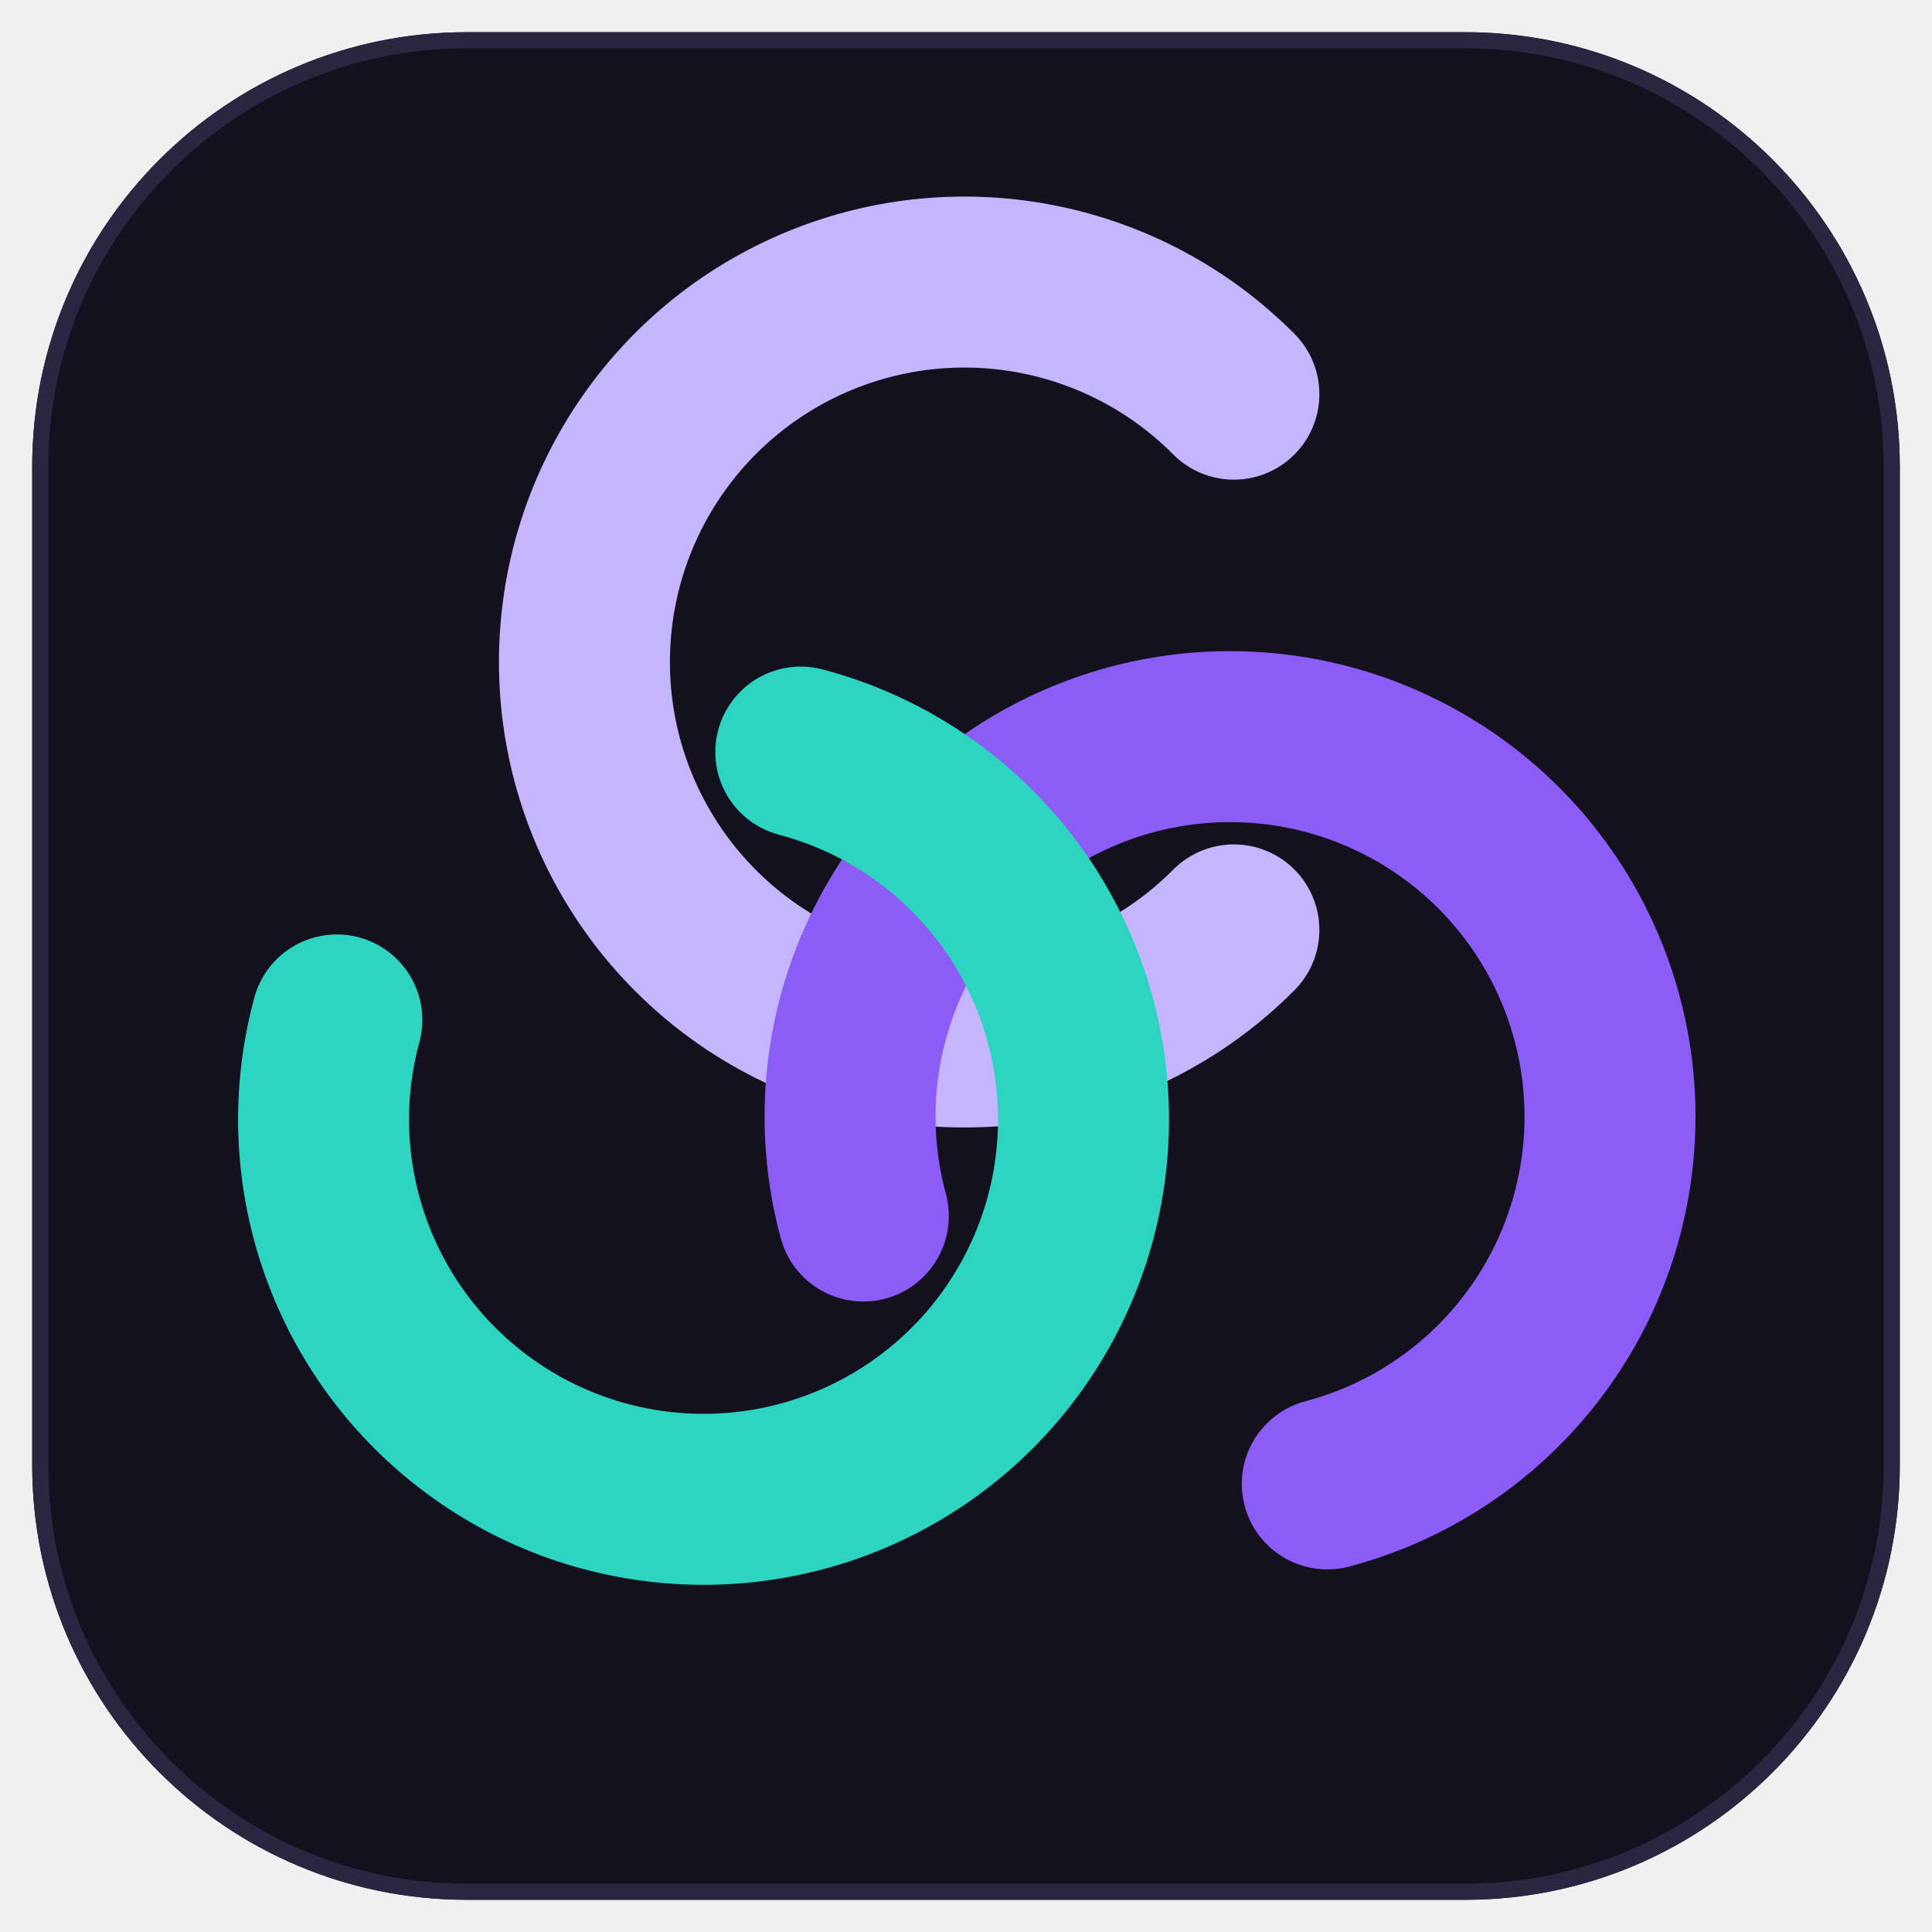
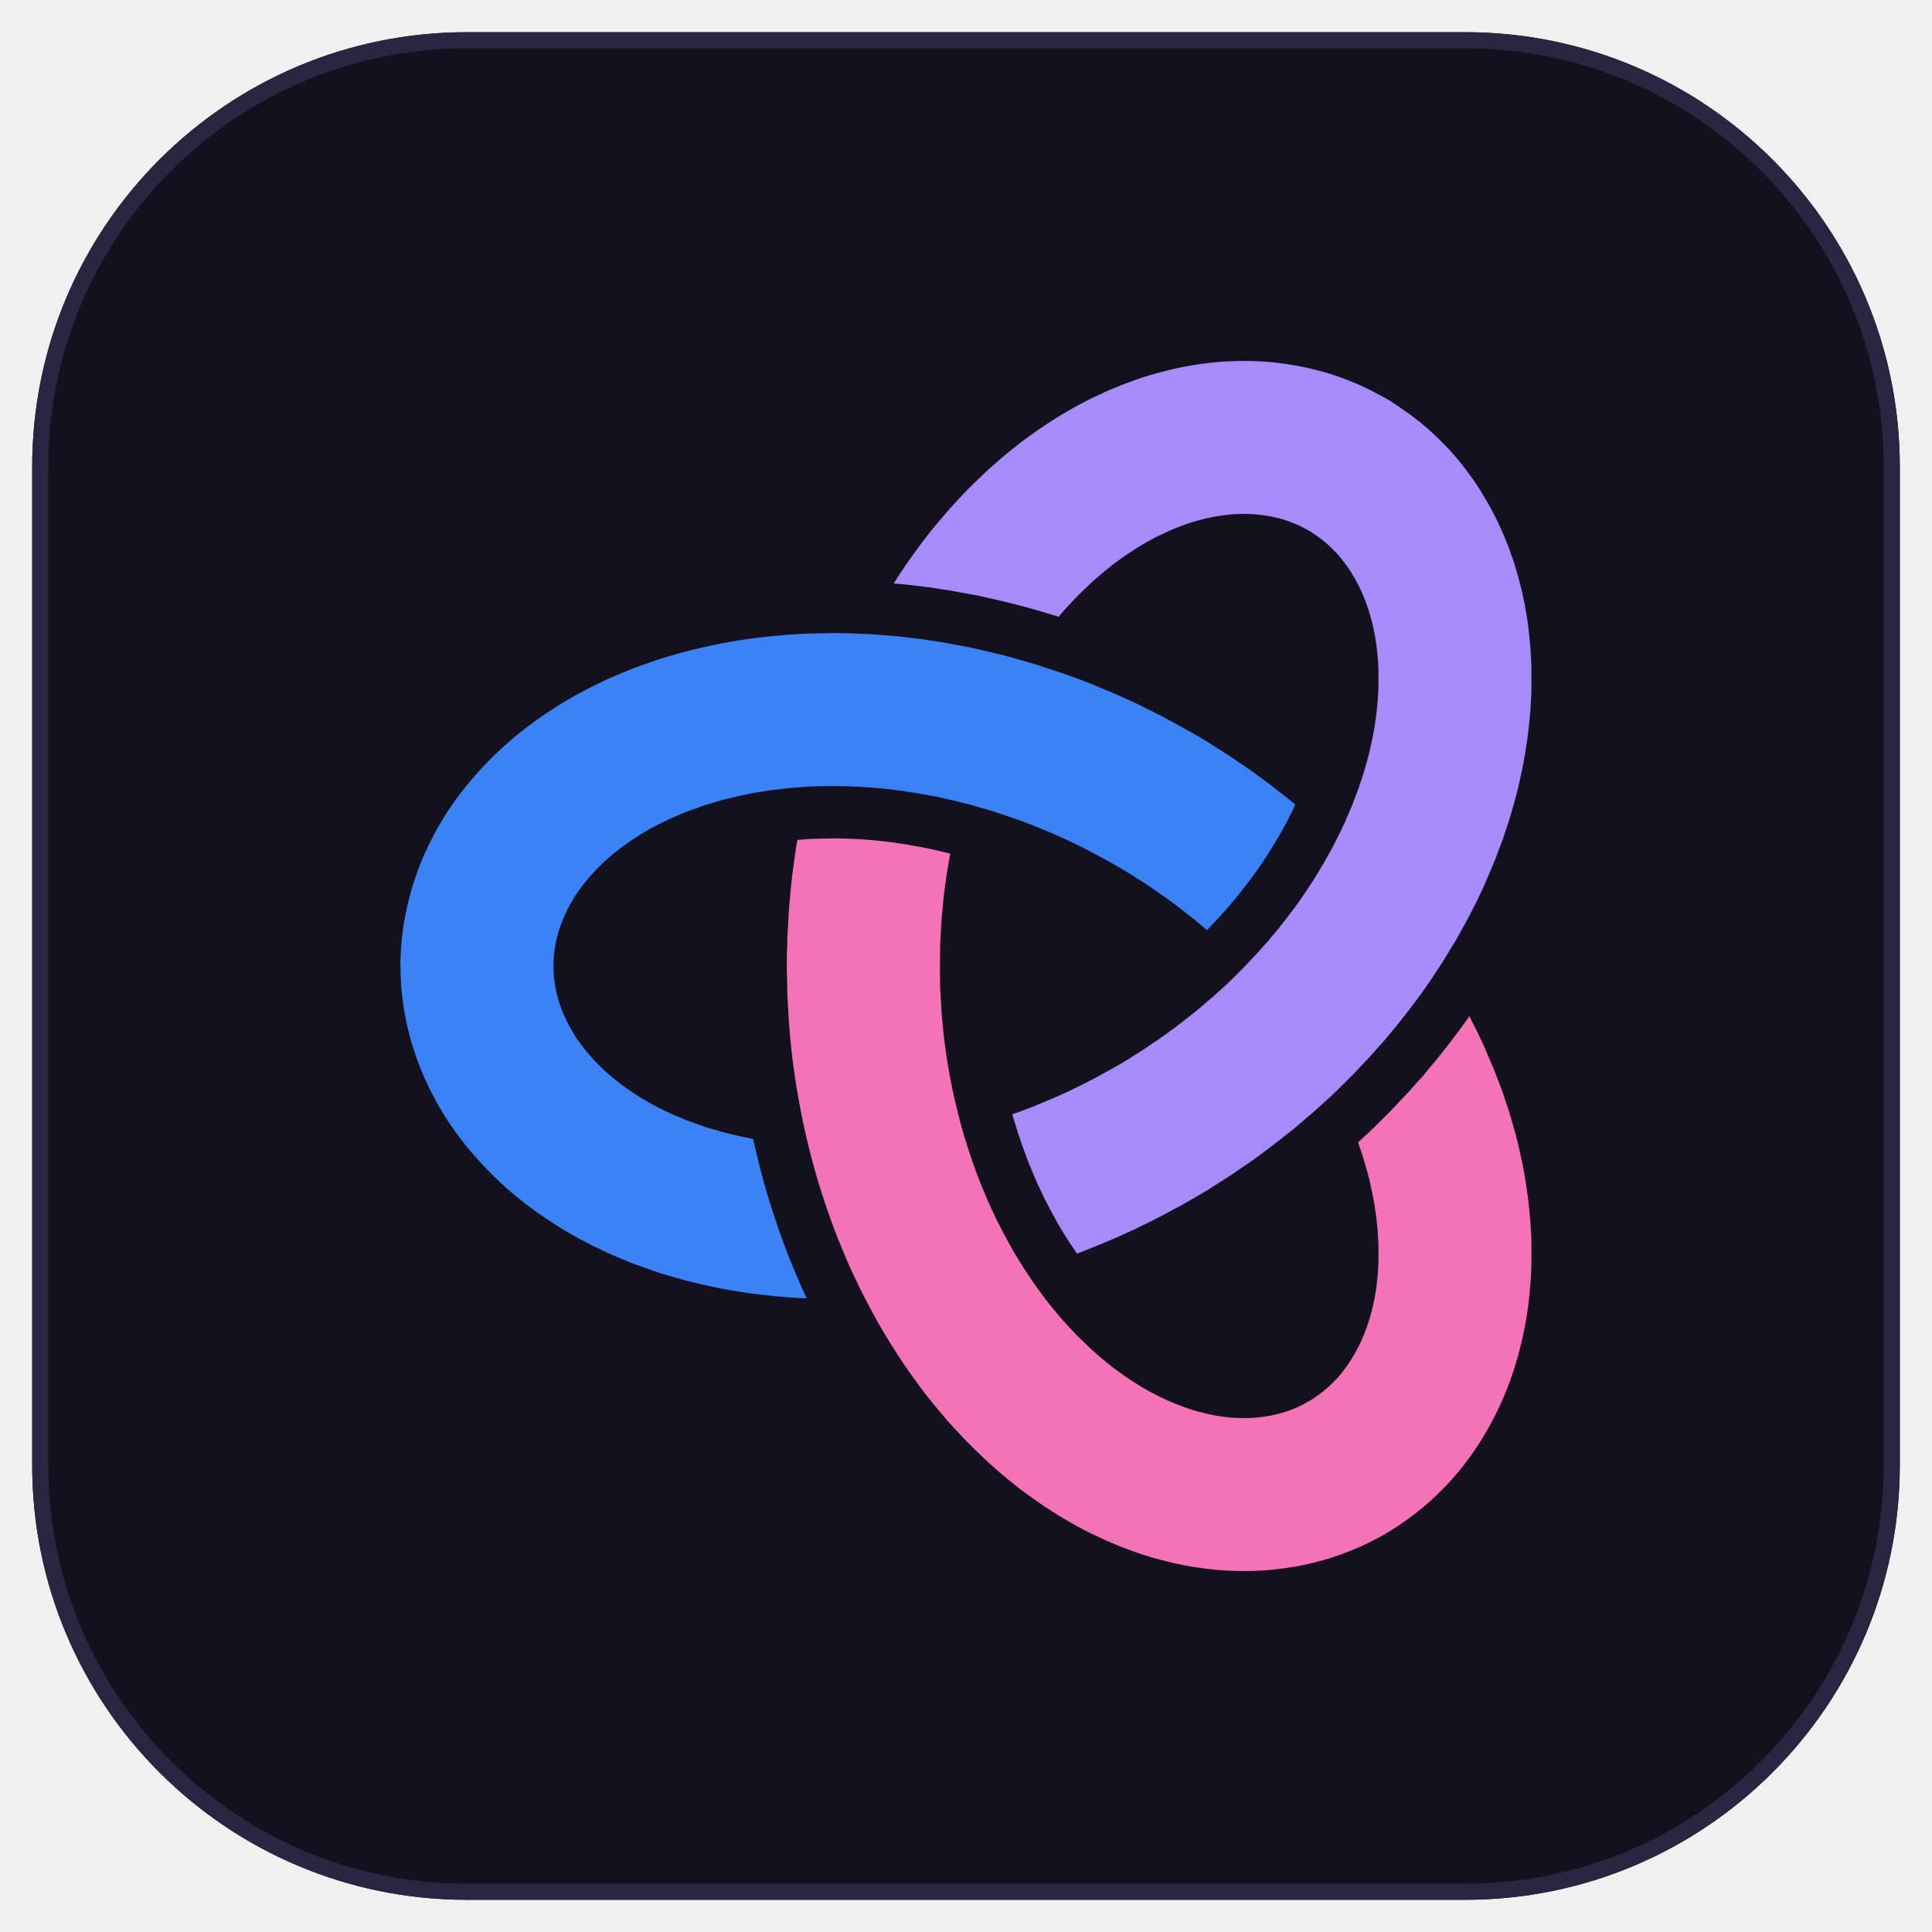
<svg xmlns="http://www.w3.org/2000/svg" viewBox="0 0 120 120">
  <rect x="2" y="2" width="116" height="116" rx="27" fill="#14111f" />
  <rect x="2.5" y="2.5" width="115" height="115" rx="26.5" fill="none" stroke="#2a2540" stroke-width="1" />
-   <g transform="translate(60 60) scale(1.18) translate(-60 -60)">
-     <path d="M74.1 29.9 A20 20 0 1 0 74.1 58.1" transform="rotate(0 60 60)" fill="none" stroke="#c4b5fd" stroke-width="9" stroke-linecap="round" />
-     <path d="M74.1 29.9 A20 20 0 1 0 74.1 58.1" transform="rotate(120 60 60)" fill="none" stroke="#8b5cf6" stroke-width="9" stroke-linecap="round" />
-     <path d="M74.1 29.9 A20 20 0 1 0 74.1 58.1" transform="rotate(240 60 60)" fill="none" stroke="#2dd4bf" stroke-width="9" stroke-linecap="round" />
+   <g transform="rotate(0 60 60)">
+     <mask id="m" maskUnits="userSpaceOnUse" x="0" y="0" width="120" height="120">
+       <rect width="120" height="120" fill="#fff" />
+       <path d="M53.63 60.00 L53.63 59.48" fill="none" stroke="#000" stroke-width="16" stroke-linecap="butt" />
+       <path d="M83.90 28.98 L84.16 29.15 L84.42 29.33 L84.68 29.51 L84.93 29.70 L85.18 29.89 L85.42 30.09 L85.66 30.30 L85.90 30.52 L86.12 30.74 L86.35 30.97 L86.57 31.20 L86.78 31.44 L86.99 31.69 L87.19 31.94 L87.38 32.20 L87.58 32.47 L87.76 32.74 L87.94 33.01 L88.11 33.30 L88.28 33.58 L88.44 33.88 L88.60 34.18 L88.75 34.48 L88.89 34.79 L89.03 35.10 L89.16 35.42 L89.29 35.75 L89.40 36.08 L89.52 36.41 L89.62 36.75 L89.72 37.09 L89.81 37.44 L89.90 37.79 L89.97 38.14 L90.05 38.50 L90.11 38.86 L90.17 39.23 L90.22 39.60 L90.26 39.97 L90.30 40.35 L90.33 40.73 L90.35 41.11 L90.37 41.50 L90.37 41.89 L90.37 42.28 L90.37 42.68 L90.36 43.08 L90.33 43.48 L90.31 43.88 L90.27 44.28 L90.23 44.69 L90.18 45.10 L90.12 45.51 L90.06 45.92 L89.99 46.33 L89.91 46.75 L89.82 47.16 L89.73 47.58 L89.63 48.00 L89.52 48.42 L89.40 48.84 L89.28 49.26 L89.15 49.68 L89.01 50.10 L88.87 50.53 L88.71 50.95 L88.55 51.37 L88.39 51.79 L88.21 52.21 L88.03 52.63 L87.85 53.06 L87.65 53.48 L87.45 53.90 L87.24 54.31 L87.03 54.73 L86.80 55.15 L86.57 55.56 L86.34 55.98 L86.09 56.39 L85.84 56.80 L85.59 57.21 L85.32 57.62 L85.06 58.02 L84.78 58.43 L84.50 58.83 L84.21 59.23 L83.91 59.62 L83.61 60.02 L83.30 60.41 L82.99 60.80 L82.67 61.18 L82.35 61.57 L82.01 61.94 L81.68 62.32 L81.33 62.69 L80.98 63.06 L80.63 63.43 L80.27 63.79 L79.91 64.15 L79.54 64.51 L79.16 64.86 L78.78 65.20 L78.39 65.55 L78.00 65.88 L77.61 66.22 L77.21 66.55 L76.80 66.87 L76.39 67.19 L75.98 67.51 L75.56 67.82 L75.14 68.13 L74.71 68.43 L74.28 68.72 L73.85 69.02 L73.41 69.30 L72.97 69.58 L72.53 69.86 L72.08 70.13 L71.63 70.39 L71.17 70.65" fill="none" stroke="#000" stroke-width="16" stroke-linecap="butt" />
+       <path d="M29.63 59.69 L29.64 59.37 L29.66 59.06 L29.69 58.74 L29.73 58.43 L29.77 58.12 L29.83 57.81 L29.89 57.50 L29.96 57.19 L30.04 56.88 L30.12 56.57 L30.22 56.26 L30.32 55.96 L30.43 55.66 L30.55 55.35 L30.67 55.05 L30.81 54.76 L30.95 54.46 L31.10 54.17 L31.25 53.88 L31.42 53.59 L31.59 53.30 L31.77 53.01 L31.96 52.73 L32.16 52.45 L32.36 52.18 L32.57 51.91 L32.79 51.64 L33.02 51.37 L33.25 51.11 L33.49 50.85 L33.74 50.59 L33.99 50.34 L34.25 50.09 L34.52 49.84 L34.80 49.60 L35.08 49.36 L35.37 49.13 L35.66 48.90 L35.96 48.68 L36.27 48.46 L36.59 48.24 L36.91 48.03 L37.23 47.82 L37.57 47.62 L37.91 47.42 L38.25 47.23 L38.60 47.05 L38.96 46.86 L39.32 46.69 L39.69 46.51 L40.06 46.35 L40.44 46.19 L40.83 46.03 L41.22 45.88 L41.61 45.74 L42.01 45.60 L42.41 45.46 L42.82 45.34 L43.23 45.22 L43.65 45.10 L44.07 44.99 L44.50 44.89 L44.93 44.79 L45.36 44.70 L45.80 44.61 L46.24 44.53 L46.69 44.46 L47.13 44.39 L47.59 44.33 L48.04 44.28 L48.50 44.23 L48.96 44.19 L49.43 44.15 L49.89 44.12 L50.36 44.10 L50.84 44.09 L51.31 44.08 L51.79 44.07 L52.27 44.08 L52.75 44.09 L53.23 44.11 L53.71 44.13 L54.20 44.16 L54.69 44.20 L55.17 44.24 L55.66 44.29 L56.16 44.35 L56.65 44.41 L57.14 44.49 L57.63 44.56 L58.13 44.65 L58.62 44.74 L59.12 44.83 L59.61 44.94 L60.10 45.05 L60.60 45.17 L61.09 45.29 L61.59 45.42 L62.08 45.56 L62.57 45.70 L63.06 45.85 L63.55 46.01 L64.04 46.17 L64.53 46.34 L65.02 46.51 L65.50 46.69 L65.99 46.88 L66.47 47.08 L66.95 47.28 L67.43 47.48 L67.91 47.70 L68.38 47.91 L68.85 48.14 L69.32 48.37 L69.79 48.61 L70.25 48.85 L70.71 49.10 L71.17 49.35 L71.63 49.61 L72.08 49.87" fill="none" stroke="#000" stroke-width="16" stroke-linecap="butt" />
+       <path d="M83.35 91.33 L83.07 91.48 L82.79 91.62 L82.51 91.75 L82.22 91.87 L81.92 91.99 L81.63 92.10 L81.33 92.20 L81.02 92.30 L80.72 92.38 L80.41 92.46 L80.10 92.53 L79.78 92.60 L79.46 92.65 L79.14 92.70 L78.82 92.74 L78.49 92.78 L78.17 92.80 L77.84 92.82 L77.51 92.83 L77.17 92.83 L76.84 92.82 L76.50 92.81 L76.16 92.79 L75.82 92.76 L75.48 92.72 L75.14 92.67 L74.80 92.62 L74.46 92.56 L74.11 92.49 L73.77 92.41 L73.42 92.32 L73.07 92.23 L72.73 92.13 L72.38 92.02 L72.03 91.90 L71.69 91.77 L71.34 91.64 L71.00 91.50 L70.65 91.35 L70.31 91.19 L69.96 91.03 L69.62 90.86 L69.28 90.68 L68.93 90.49 L68.59 90.29 L68.25 90.09 L67.92 89.88 L67.58 89.66 L67.25 89.44 L66.91 89.20 L66.58 88.96 L66.25 88.72 L65.93 88.46 L65.60 88.20 L65.28 87.93 L64.96 87.65 L64.64 87.37 L64.33 87.08 L64.02 86.78 L63.71 86.48 L63.40 86.17 L63.10 85.85 L62.80 85.53 L62.50 85.20 L62.21 84.86 L61.92 84.52 L61.63 84.17 L61.35 83.82 L61.07 83.46 L60.80 83.09 L60.53 82.72 L60.26 82.34 L60.00 81.95 L59.74 81.56 L59.49 81.17 L59.24 80.77 L58.99 80.36 L58.75 79.95 L58.52 79.53 L58.29 79.11 L58.06 78.68 L57.84 78.25 L57.62 77.82 L57.41 77.37 L57.20 76.93 L57.00 76.48 L56.81 76.03 L56.62 75.57 L56.43 75.11 L56.25 74.64 L56.08 74.17 L55.91 73.70 L55.75 73.22 L55.59 72.74 L55.44 72.26 L55.29 71.77 L55.15 71.28 L55.02 70.79 L54.89 70.29 L54.77 69.79 L54.65 69.29 L54.54 68.79 L54.44 68.29 L54.34 67.78 L54.25 67.27 L54.16 66.76 L54.08 66.24 L54.01 65.73 L53.94 65.21 L53.88 64.70 L53.83 64.18 L53.78 63.66 L53.74 63.14 L53.71 62.62 L53.68 62.09 L53.65 61.57 L53.64 61.05 L53.63 60.52 L53.63 60.00" fill="none" stroke="#000" stroke-width="16" stroke-linecap="butt" />
+     </mask>
+     <g mask="url(#m)">
+       <path d="M53.63 59.48 L53.64 58.95 L53.65 58.43 L53.68 57.91 L53.71 57.38 L53.74 56.86 L53.78 56.34 L53.83 55.82 L53.88 55.30 L53.94 54.79 L54.01 54.27 L54.08 53.76 L54.16 53.24 L54.25 52.73 L54.34 52.22 L54.44 51.71 L54.54 51.21 L54.65 50.71 L54.77 50.21 L54.89 49.71 L55.02 49.21 L55.15 48.72 L55.29 48.23 L55.44 47.74 L55.59 47.26 L55.75 46.78 L55.91 46.30 L56.08 45.83 L56.25 45.36 L56.43 44.89 L56.62 44.43 L56.81 43.97 L57.00 43.52 L57.20 43.07 L57.41 42.63 L57.62 42.18 L57.84 41.75 L58.06 41.32 L58.29 40.89 L58.52 40.47 L58.75 40.05" fill="none" stroke="#f472b6" stroke-width="9.5" stroke-linecap="round" stroke-linejoin="round" />
+       <path d="M58.75 40.05 L58.99 39.64 L59.24 39.23 L59.49 38.83 L59.74 38.44 L60.00 38.05 L60.26 37.66 L60.53 37.28 L60.80 36.91 L61.07 36.54 L61.35 36.18 L61.63 35.83 L61.92 35.48 L62.21 35.14 L62.50 34.80 L62.80 34.47 L63.10 34.15 L63.40 33.83 L63.71 33.52 L64.02 33.22 L64.33 32.92 L64.64 32.63 L64.96 32.35 L65.28 32.07 L65.60 31.80 L65.93 31.54 L66.25 31.28 L66.58 31.04 L66.91 30.80 L67.25 30.56 L67.58 30.34 L67.92 30.12 L68.25 29.91 L68.59 29.71 L68.93 29.51 L69.28 29.32 L69.62 29.14 L69.96 28.97 L70.31 28.81 L70.65 28.65 L71.00 28.50 L71.34 28.36 L71.69 28.23 L72.03 28.10 L72.38 27.98 L72.73 27.87 L73.07 27.77 L73.42 27.68 L73.77 27.59 L74.11 27.51 L74.46 27.44 L74.80 27.38 L75.14 27.33 L75.48 27.28 L75.82 27.24 L76.16 27.21 L76.50 27.19 L76.84 27.18 L77.17 27.17 L77.51 27.17 L77.84 27.18 L78.17 27.20 L78.49 27.22 L78.82 27.26 L79.14 27.30 L79.46 27.35 L79.78 27.40 L80.10 27.47 L80.41 27.54 L80.72 27.62 L81.02 27.70 L81.33 27.80 L81.63 27.90 L81.92 28.01 L82.22 28.13 L82.51 28.25 L82.79 28.38 L83.07 28.52 L83.35 28.67 L83.63 28.82 L83.90 28.98" fill="none" stroke="#a78bfa" stroke-width="9.5" stroke-linecap="round" stroke-linejoin="round" />
+       <path d="M71.17 70.65 L70.71 70.90 L70.25 71.15 L69.79 71.39 L69.32 71.63 L68.85 71.86 L68.38 72.09 L67.91 72.30 L67.43 72.52 L66.95 72.72 L66.47 72.92 L65.99 73.12 L65.50 73.31 L65.02 73.49 L64.53 73.66 L64.04 73.83 L63.55 73.99 L63.06 74.15 L62.57 74.30 L62.08 74.44 L61.59 74.58 L61.09 74.71 L60.60 74.83 L60.10 74.95 L59.61 75.06 L59.12 75.17 L58.62 75.26 L58.13 75.35 L57.63 75.44 L57.14 75.51 L56.65 75.59 L56.16 75.65 L55.66 75.71 L55.17 75.76 L54.69 75.80 L54.20 75.84 L53.71 75.87 L53.23 75.89 L52.75 75.91 L52.27 75.92 L51.79 75.93" fill="none" stroke="#a78bfa" stroke-width="9.5" stroke-linecap="round" stroke-linejoin="round" />
+       <path d="M51.79 75.93 L51.31 75.92 L50.84 75.91 L50.36 75.90 L49.89 75.88 L49.43 75.85 L48.96 75.81 L48.50 75.77 L48.04 75.72 L47.59 75.67 L47.13 75.61 L46.69 75.54 L46.24 75.47 L45.80 75.39 L45.36 75.30 L44.93 75.21 L44.50 75.11 L44.07 75.01 L43.65 74.90 L43.23 74.78 L42.82 74.66 L42.41 74.54 L42.01 74.40 L41.61 74.26 L41.22 74.12 L40.83 73.97 L40.44 73.81 L40.06 73.65 L39.69 73.49 L39.32 73.31 L38.96 73.14 L38.60 72.95 L38.25 72.77 L37.91 72.58 L37.57 72.38 L37.23 72.18 L36.91 71.97 L36.59 71.76 L36.27 71.54 L35.96 71.32 L35.66 71.10 L35.37 70.87 L35.08 70.64 L34.80 70.40 L34.52 70.16 L34.25 69.91 L33.99 69.66 L33.74 69.41 L33.49 69.15 L33.25 68.89 L33.02 68.63 L32.79 68.36 L32.57 68.09 L32.36 67.82 L32.16 67.55 L31.96 67.27 L31.77 66.99 L31.59 66.70 L31.42 66.41 L31.25 66.12 L31.10 65.83 L30.95 65.54 L30.81 65.24 L30.67 64.95 L30.55 64.65 L30.43 64.34 L30.32 64.04 L30.22 63.74 L30.12 63.43 L30.04 63.12 L29.96 62.81 L29.89 62.50 L29.83 62.19 L29.77 61.88 L29.73 61.57 L29.69 61.26 L29.66 60.94 L29.64 60.63 L29.63 60.31 L29.63 60.00 L29.63 59.69" fill="none" stroke="#3b82f6" stroke-width="9.5" stroke-linecap="round" stroke-linejoin="round" />
+       <path d="M72.08 49.87 L72.53 50.14 L72.97 50.42 L73.41 50.70 L73.85 50.98 L74.28 51.28 L74.71 51.57 L75.14 51.87 L75.56 52.18 L75.98 52.49 L76.39 52.81 L76.80 53.13 L77.21 53.45 L77.61 53.78 L78.00 54.12 L78.39 54.45 L78.78 54.80 L79.16 55.14 L79.54 55.49 L79.91 55.85 L80.27 56.21 L80.63 56.57 L80.98 56.94 L81.33 57.31 L81.68 57.68 L82.01 58.06 L82.35 58.43 L82.67 58.82 L82.99 59.20 L83.30 59.59 L83.61 59.98 L83.91 60.38 L84.21 60.77 L84.50 61.17 L84.78 61.57 L85.06 61.98 L85.32 62.38 L85.59 62.79 L85.84 63.20 L86.09 63.61 L86.34 64.02" fill="none" stroke="#3b82f6" stroke-width="9.5" stroke-linecap="round" stroke-linejoin="round" />
+       <path d="M86.34 64.02 L86.57 64.44 L86.80 64.85 L87.03 65.27 L87.24 65.69 L87.45 66.10 L87.65 66.52 L87.85 66.94 L88.03 67.37 L88.21 67.79 L88.39 68.21 L88.55 68.63 L88.71 69.05 L88.87 69.47 L89.01 69.90 L89.15 70.32 L89.28 70.74 L89.40 71.16 L89.52 71.58 L89.63 72.00 L89.73 72.42 L89.82 72.84 L89.91 73.25 L89.99 73.67 L90.06 74.08 L90.12 74.49 L90.18 74.90 L90.23 75.31 L90.27 75.72 L90.31 76.12 L90.33 76.52 L90.36 76.92 L90.37 77.32 L90.37 77.72 L90.37 78.11 L90.37 78.50 L90.35 78.89 L90.33 79.27 L90.30 79.65 L90.26 80.03 L90.22 80.40 L90.17 80.77 L90.11 81.14 L90.05 81.50 L89.97 81.86 L89.90 82.21 L89.81 82.56 L89.72 82.91 L89.62 83.25 L89.52 83.59 L89.40 83.92 L89.29 84.25 L89.16 84.58 L89.03 84.90 L88.89 85.21 L88.75 85.52 L88.60 85.82 L88.44 86.12 L88.28 86.42 L88.11 86.70 L87.94 86.99 L87.76 87.26 L87.58 87.53 L87.38 87.80 L87.19 88.06 L86.99 88.31 L86.78 88.56 L86.57 88.80 L86.35 89.03 L86.12 89.26 L85.90 89.48 L85.66 89.70 L85.42 89.91 L85.18 90.11 L84.93 90.30 L84.68 90.49 L84.42 90.67 L84.16 90.85 L83.90 91.02 L83.63 91.18 L83.35 91.33" fill="none" stroke="#f472b6" stroke-width="9.5" stroke-linecap="round" stroke-linejoin="round" />
+     </g>
+     <path d="M53.63 60.00 L53.63 59.48" fill="none" stroke="#f472b6" stroke-width="9.5" stroke-linecap="round" stroke-linejoin="round" />
+     <path d="M83.90 28.98 L84.16 29.15 L84.42 29.33 L84.68 29.51 L84.93 29.70 L85.18 29.89 L85.42 30.09 L85.66 30.30 L85.90 30.52 L86.12 30.74 L86.35 30.97 L86.57 31.20 L86.78 31.44 L86.99 31.69 L87.19 31.94 L87.38 32.20 L87.58 32.47 L87.76 32.74 L87.94 33.01 L88.11 33.30 L88.28 33.58 L88.44 33.88 L88.60 34.18 L88.75 34.48 L88.89 34.79 L89.03 35.10 L89.16 35.42 L89.29 35.75 L89.40 36.08 L89.52 36.41 L89.62 36.75 L89.72 37.09 L89.81 37.44 L89.90 37.79 L89.97 38.14 L90.05 38.50 L90.11 38.86 L90.17 39.23 L90.22 39.60 L90.26 39.97 L90.30 40.35 L90.33 40.73 L90.35 41.11 L90.37 41.50 L90.37 41.89 L90.37 42.28 L90.37 42.68 L90.36 43.08 L90.33 43.48 L90.31 43.88 L90.27 44.28 L90.23 44.69 L90.18 45.10 L90.12 45.51 L90.06 45.92 L89.99 46.33 L89.91 46.75 L89.82 47.16 L89.73 47.58 L89.63 48.00 L89.52 48.42 L89.40 48.84 L89.28 49.26 L89.15 49.68 L89.01 50.10 L88.87 50.53 L88.71 50.95 L88.55 51.37 L88.39 51.79 L88.21 52.21 L88.03 52.63 L87.85 53.06 L87.65 53.48 L87.45 53.90 L87.24 54.31 L87.03 54.73 L86.80 55.15 L86.57 55.56 L86.34 55.98 L86.09 56.39 L85.84 56.80 L85.59 57.21 L85.32 57.62 L85.06 58.02 L84.78 58.43 L84.50 58.83 L84.21 59.23 L83.91 59.62 L83.61 60.02 L83.30 60.41 L82.99 60.80 L82.67 61.18 L82.35 61.57 L82.01 61.94 L81.68 62.32 L81.33 62.69 L80.98 63.06 L80.63 63.43 L80.27 63.79 L79.91 64.15 L79.54 64.51 L79.16 64.86 L78.78 65.20 L78.39 65.55 L78.00 65.88 L77.61 66.22 L77.21 66.55 L76.80 66.87 L76.39 67.19 L75.98 67.51 L75.56 67.82 L75.14 68.13 L74.71 68.43 L74.28 68.72 L73.85 69.02 L73.41 69.30 L72.97 69.58 L72.53 69.86 L72.08 70.13 L71.63 70.39 L71.17 70.65" fill="none" stroke="#a78bfa" stroke-width="9.5" stroke-linecap="round" stroke-linejoin="round" />
+     <path d="M29.63 59.69 L29.64 59.37 L29.66 59.06 L29.69 58.74 L29.73 58.43 L29.77 58.12 L29.83 57.81 L29.89 57.50 L29.96 57.19 L30.04 56.88 L30.12 56.57 L30.22 56.26 L30.32 55.96 L30.43 55.66 L30.55 55.35 L30.67 55.05 L30.81 54.76 L30.95 54.46 L31.10 54.17 L31.25 53.88 L31.42 53.59 L31.59 53.30 L31.77 53.01 L31.96 52.73 L32.16 52.45 L32.36 52.18 L32.57 51.91 L32.79 51.64 L33.02 51.37 L33.25 51.11 L33.49 50.85 L33.74 50.59 L33.99 50.34 L34.25 50.09 L34.52 49.84 L34.80 49.60 L35.08 49.36 L35.37 49.13 L35.66 48.90 L35.96 48.68 L36.27 48.46 L36.59 48.24 L36.91 48.03 L37.23 47.82 L37.57 47.62 L37.91 47.42 L38.25 47.23 L38.60 47.05 L38.96 46.86 L39.32 46.69 L39.69 46.51 L40.06 46.35 L40.44 46.19 L40.83 46.03 L41.22 45.88 L41.61 45.74 L42.01 45.60 L42.41 45.46 L42.82 45.34 L43.23 45.22 L43.65 45.10 L44.07 44.99 L44.50 44.89 L44.93 44.79 L45.36 44.70 L45.80 44.61 L46.24 44.53 L46.69 44.46 L47.13 44.39 L47.59 44.33 L48.04 44.28 L48.50 44.23 L48.96 44.19 L49.43 44.15 L49.89 44.12 L50.36 44.10 L50.84 44.09 L51.31 44.08 L51.79 44.07 L52.27 44.08 L52.75 44.09 L53.23 44.11 L53.71 44.13 L54.20 44.16 L54.69 44.20 L55.17 44.24 L55.66 44.29 L56.16 44.35 L56.65 44.41 L57.14 44.49 L57.63 44.56 L58.13 44.65 L58.62 44.74 L59.12 44.83 L59.61 44.94 L60.10 45.05 L60.60 45.17 L61.09 45.29 L61.59 45.42 L62.08 45.56 L62.57 45.70 L63.06 45.85 L63.55 46.01 L64.04 46.17 L64.53 46.34 L65.02 46.51 L65.50 46.69 L65.99 46.88 L66.47 47.08 L66.95 47.28 L67.43 47.48 L67.91 47.70 L68.38 47.91 L68.85 48.14 L69.32 48.37 L69.79 48.61 L70.25 48.85 L70.71 49.10 L71.17 49.35 L71.63 49.61 L72.08 49.87" fill="none" stroke="#3b82f6" stroke-width="9.5" stroke-linecap="round" stroke-linejoin="round" />
+     <path d="M83.35 91.33 L83.07 91.48 L82.79 91.62 L82.51 91.75 L82.22 91.87 L81.92 91.99 L81.63 92.10 L81.33 92.20 L81.02 92.30 L80.72 92.38 L80.41 92.46 L80.10 92.53 L79.78 92.60 L79.46 92.65 L79.14 92.70 L78.82 92.74 L78.49 92.78 L78.17 92.80 L77.84 92.82 L77.51 92.83 L77.17 92.83 L76.84 92.82 L76.50 92.81 L76.16 92.79 L75.82 92.76 L75.48 92.72 L75.14 92.67 L74.80 92.62 L74.46 92.56 L74.11 92.49 L73.77 92.41 L73.42 92.32 L73.07 92.23 L72.73 92.13 L72.38 92.02 L72.03 91.90 L71.69 91.77 L71.34 91.64 L71.00 91.50 L70.65 91.35 L70.31 91.19 L69.96 91.03 L69.62 90.86 L69.28 90.68 L68.93 90.49 L68.59 90.29 L68.25 90.09 L67.92 89.88 L67.58 89.66 L67.25 89.44 L66.91 89.20 L66.58 88.96 L66.25 88.72 L65.93 88.46 L65.60 88.20 L65.28 87.93 L64.96 87.65 L64.64 87.37 L64.33 87.08 L64.02 86.78 L63.71 86.48 L63.40 86.17 L63.10 85.85 L62.80 85.53 L62.50 85.20 L62.21 84.86 L61.92 84.52 L61.63 84.17 L61.35 83.82 L61.07 83.46 L60.80 83.09 L60.53 82.72 L60.26 82.34 L60.00 81.95 L59.74 81.56 L59.49 81.17 L59.24 80.77 L58.99 80.36 L58.75 79.95 L58.52 79.53 L58.29 79.11 L58.06 78.68 L57.84 78.25 L57.62 77.82 L57.41 77.37 L57.20 76.93 L57.00 76.48 L56.81 76.03 L56.62 75.57 L56.43 75.11 L56.25 74.64 L56.08 74.17 L55.91 73.70 L55.75 73.22 L55.59 72.74 L55.44 72.26 L55.29 71.77 L55.15 71.28 L55.02 70.79 L54.89 70.29 L54.77 69.79 L54.65 69.29 L54.54 68.79 L54.44 68.29 L54.34 67.78 L54.25 67.27 L54.16 66.76 L54.08 66.24 L54.01 65.73 L53.94 65.21 L53.88 64.70 L53.83 64.18 L53.78 63.66 L53.74 63.14 L53.71 62.62 L53.68 62.09 L53.65 61.57 L53.64 61.05 L53.63 60.52 L53.63 60.00" fill="none" stroke="#f472b6" stroke-width="9.5" stroke-linecap="round" stroke-linejoin="round" />
  </g>
</svg>
